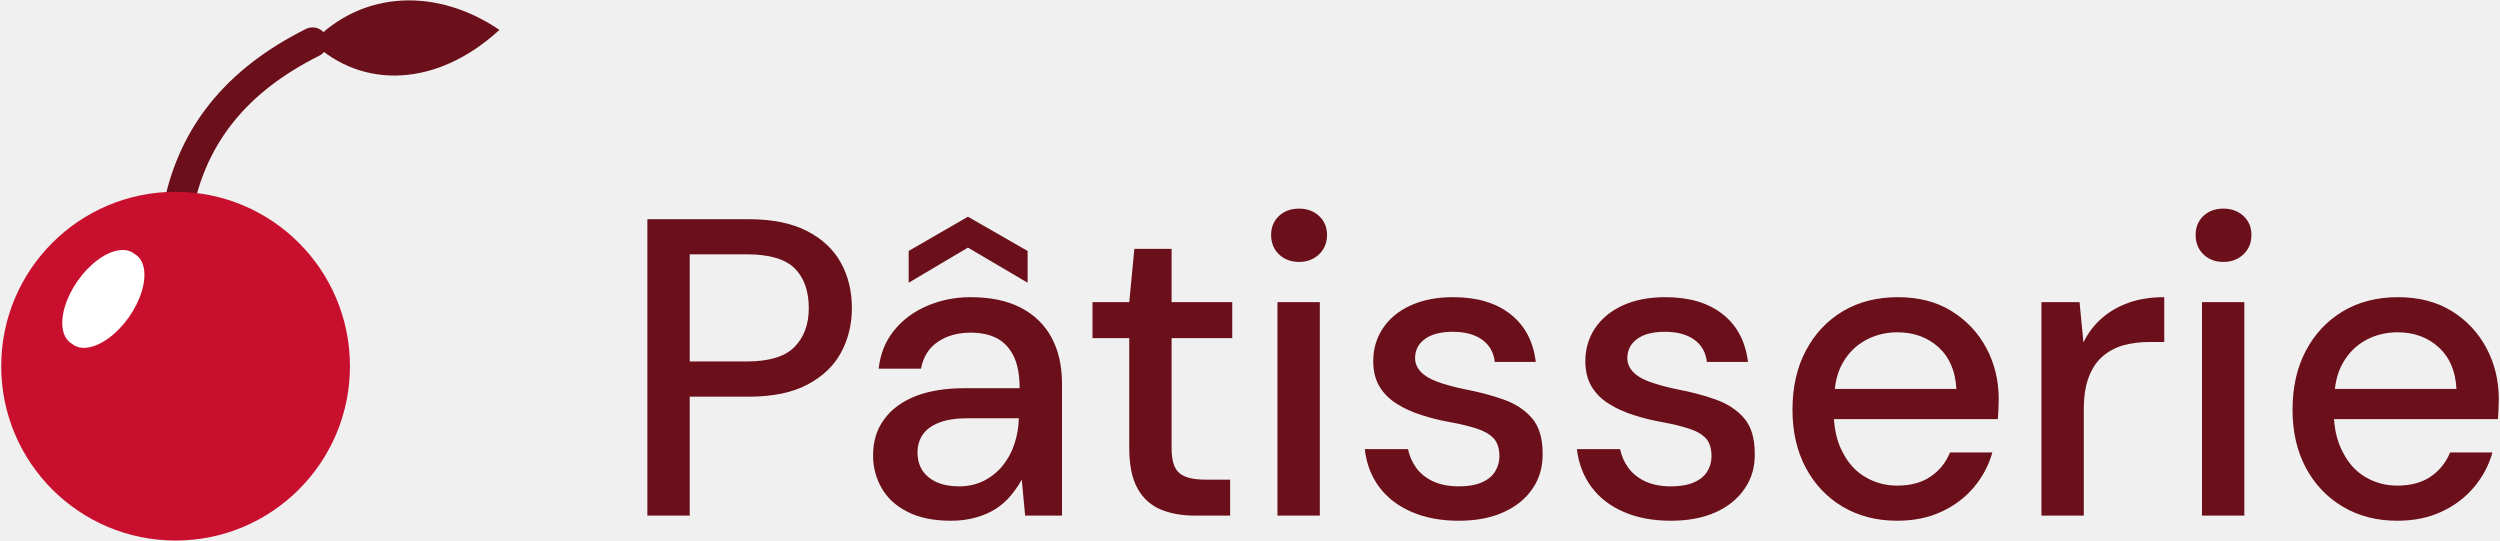
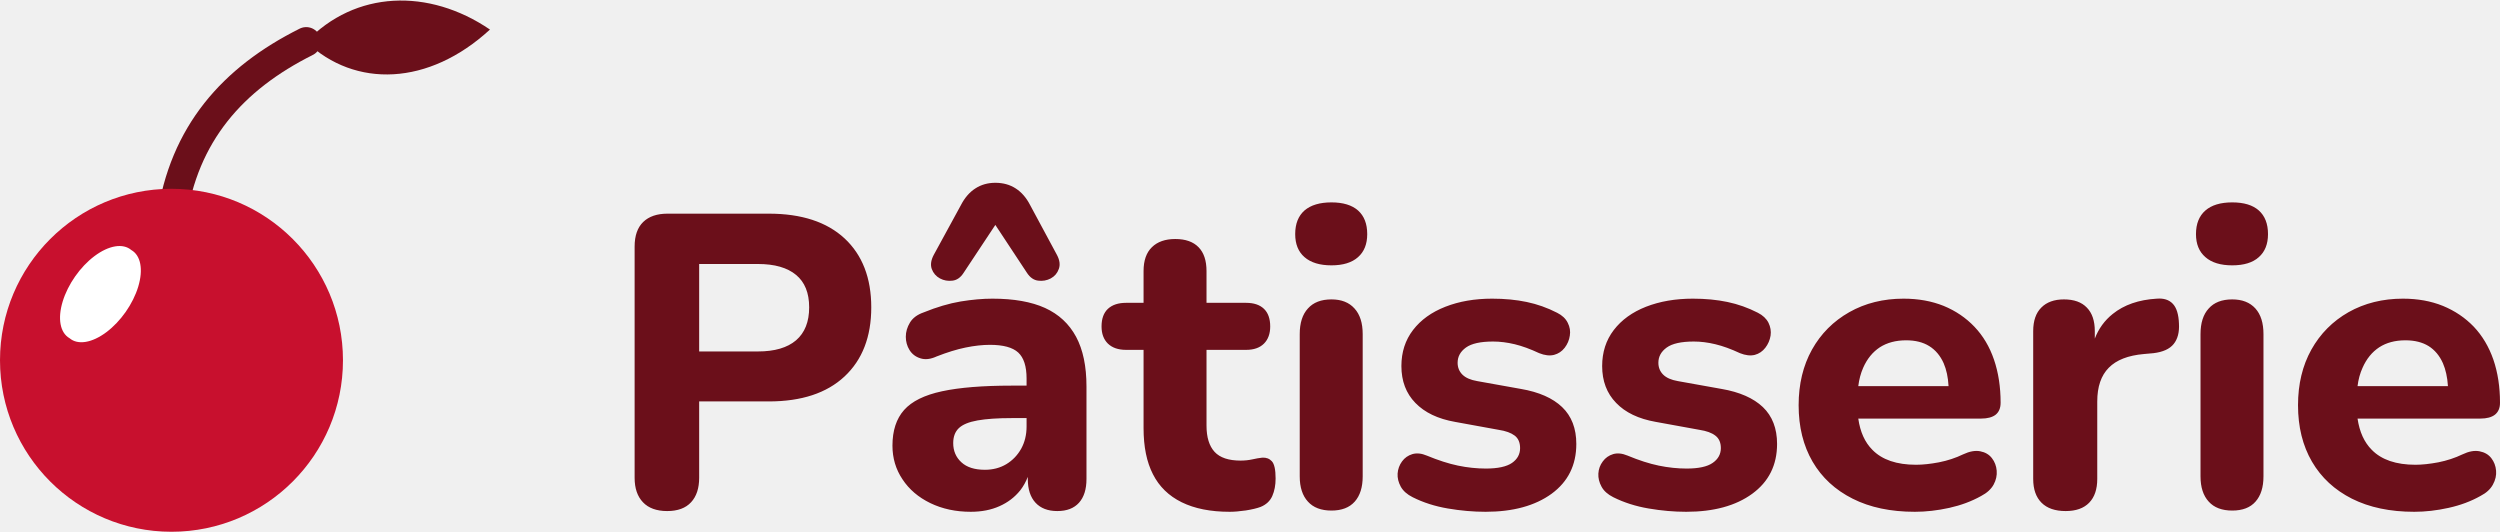
- <svg xmlns="http://www.w3.org/2000/svg" viewBox="6 1.6 200.53 43.4" width="185" height="40" role="img" aria-label="Pâtisserie">
+ <svg xmlns="http://www.w3.org/2000/svg" viewBox="6 1.6 204.1 43.4" width="188" height="40" role="img" aria-label="Pâtisserie">
  <path d="M20 19.5 C 21 12.5, 25 8, 31 5" fill="none" stroke="#6B0F1A" stroke-width="2.4" stroke-linecap="round" />
  <path d="M31 5 C 35 0.8, 41 0.6, 46 4 C 41 8.6, 35 8.8, 31 5 Z" fill="#6B0F1A" />
  <circle cx="20" cy="31" r="14" fill="#C8102E" />
  <path d="M11.68 29.2 A2.4 4.4 35 1 0 16.72 22 A2.4 4.4 35 1 0 11.68 29.2 Z" fill="#FFFFFF" />
-   <path d="M61.28 43L57.88 43L57.88 19.20L66.01 19.20Q68.86 19.20 70.70 20.15Q72.54 21.10 73.42 22.70Q74.30 24.30 74.30 26.34Q74.30 28.28 73.44 29.89Q72.57 31.51 70.73 32.48Q68.90 33.45 66.01 33.45L61.28 33.45L61.28 43M61.28 22.02L61.28 30.62L65.87 30.62Q68.56 30.62 69.70 29.45Q70.84 28.28 70.84 26.34Q70.84 24.27 69.70 23.14Q68.56 22.02 65.87 22.02L61.28 22.02M82.26 43.41Q80.15 43.41 78.76 42.69Q77.36 41.98 76.68 40.77Q76 39.57 76 38.17Q76 36.47 76.89 35.27Q77.77 34.06 79.40 33.41Q81.04 32.77 83.31 32.77L87.77 32.77Q87.77 31.27 87.33 30.28Q86.88 29.30 86.02 28.80Q85.15 28.31 83.82 28.31Q82.29 28.31 81.21 29.04Q80.12 29.77 79.85 31.20L76.45 31.20Q76.65 29.40 77.69 28.13Q78.72 26.85 80.36 26.15Q81.99 25.46 83.82 25.46Q86.24 25.46 87.87 26.31Q89.50 27.16 90.33 28.70Q91.17 30.25 91.17 32.39L91.17 43L88.21 43L87.94 40.11Q87.56 40.79 87.05 41.40Q86.54 42.01 85.85 42.46Q85.15 42.90 84.25 43.15Q83.35 43.41 82.26 43.41M82.91 40.65Q83.99 40.65 84.88 40.21Q85.76 39.77 86.39 39.01Q87.02 38.24 87.34 37.27Q87.67 36.30 87.70 35.28L87.70 35.18L83.65 35.18Q82.19 35.18 81.29 35.54Q80.39 35.89 79.98 36.51Q79.57 37.12 79.57 37.93Q79.57 38.78 79.97 39.38Q80.36 39.97 81.10 40.31Q81.85 40.65 82.91 40.65M83.62 21.48L78.86 24.30L78.86 21.75L83.62 19L88.41 21.75L88.41 24.30L83.62 21.48M104.67 43L101.88 43Q100.25 43 99.06 42.49Q97.87 41.98 97.22 40.79Q96.57 39.60 96.57 37.56L96.57 28.75L93.62 28.75L93.62 25.86L96.57 25.86L96.98 21.58L99.97 21.58L99.97 25.86L104.84 25.86L104.84 28.75L99.97 28.75L99.97 37.59Q99.97 39.06 100.59 39.58Q101.20 40.11 102.69 40.11L104.67 40.11L104.67 43M111.87 43L108.47 43L108.47 25.86L111.87 25.86L111.87 43M110.21 22.63Q109.22 22.63 108.59 22.02Q107.96 21.41 107.96 20.46Q107.96 19.54 108.59 18.94Q109.22 18.35 110.21 18.35Q111.16 18.35 111.81 18.94Q112.45 19.54 112.45 20.46Q112.45 21.41 111.81 22.02Q111.16 22.63 110.21 22.63M123.03 43.41Q120.85 43.41 119.22 42.69Q117.59 41.98 116.63 40.69Q115.68 39.40 115.48 37.66L118.95 37.66Q119.12 38.48 119.61 39.16Q120.10 39.84 120.97 40.25Q121.84 40.65 123.03 40.65Q124.15 40.65 124.88 40.33Q125.61 40.01 125.95 39.45Q126.29 38.89 126.29 38.24Q126.29 37.29 125.83 36.80Q125.37 36.30 124.47 36.01Q123.57 35.72 122.31 35.49Q121.12 35.28 120.02 34.92Q118.91 34.57 118.05 34.02Q117.18 33.48 116.67 32.65Q116.16 31.81 116.16 30.59Q116.16 29.13 116.94 27.95Q117.72 26.78 119.17 26.12Q120.61 25.46 122.58 25.46Q125.44 25.46 127.17 26.82Q128.91 28.18 129.21 30.66L125.92 30.66Q125.78 29.50 124.90 28.87Q124.01 28.24 122.55 28.24Q121.09 28.24 120.31 28.82Q119.52 29.40 119.52 30.35Q119.52 30.96 119.97 31.44Q120.41 31.92 121.28 32.24Q122.14 32.56 123.40 32.83Q125.20 33.17 126.63 33.68Q128.06 34.19 128.91 35.18Q129.76 36.17 129.76 38Q129.79 39.60 128.96 40.82Q128.13 42.05 126.61 42.73Q125.10 43.41 123.03 43.41M140.06 43.41Q137.88 43.41 136.25 42.69Q134.62 41.98 133.67 40.69Q132.72 39.40 132.51 37.66L135.98 37.66Q136.15 38.48 136.64 39.16Q137.14 39.84 138 40.25Q138.87 40.65 140.06 40.65Q141.18 40.65 141.91 40.33Q142.64 40.01 142.98 39.45Q143.32 38.89 143.32 38.24Q143.32 37.29 142.87 36.80Q142.41 36.30 141.50 36.01Q140.60 35.72 139.35 35.49Q138.16 35.28 137.05 34.92Q135.95 34.57 135.08 34.02Q134.21 33.48 133.70 32.65Q133.19 31.81 133.19 30.59Q133.19 29.13 133.97 27.95Q134.76 26.78 136.20 26.12Q137.65 25.46 139.62 25.46Q142.47 25.46 144.21 26.82Q145.94 28.18 146.25 30.66L142.95 30.66Q142.81 29.50 141.93 28.87Q141.05 28.24 139.58 28.24Q138.12 28.24 137.34 28.82Q136.56 29.40 136.56 30.35Q136.56 30.96 137 31.44Q137.44 31.92 138.31 32.24Q139.18 32.56 140.43 32.83Q142.24 33.17 143.66 33.68Q145.09 34.19 145.94 35.18Q146.79 36.17 146.79 38Q146.83 39.60 145.99 40.82Q145.16 42.05 143.65 42.73Q142.13 43.41 140.06 43.41M158.22 43.41Q155.77 43.41 153.86 42.29Q151.96 41.16 150.89 39.16Q149.82 37.15 149.82 34.50Q149.82 31.78 150.89 29.76Q151.96 27.73 153.86 26.59Q155.77 25.46 158.28 25.46Q160.80 25.46 162.60 26.58Q164.40 27.70 165.39 29.55Q166.38 31.41 166.38 33.65Q166.38 33.99 166.36 34.38Q166.34 34.77 166.31 35.25L153.15 35.25Q153.25 36.81 153.86 37.93Q154.54 39.26 155.70 39.92Q156.86 40.59 158.22 40.59Q159.85 40.59 160.90 39.87Q161.96 39.16 162.47 37.93L165.87 37.93Q165.42 39.50 164.37 40.74Q163.32 41.98 161.77 42.69Q160.22 43.41 158.22 43.41M153.22 32.83L162.98 32.83Q162.87 30.69 161.55 29.48Q160.22 28.28 158.25 28.28Q156.86 28.28 155.70 28.91Q154.54 29.54 153.86 30.73Q153.35 31.61 153.22 32.83M173.21 43L169.81 43L169.81 25.86L172.87 25.86L173.18 29.09Q173.75 27.94 174.67 27.14Q175.59 26.34 176.83 25.90Q178.07 25.46 179.67 25.46L179.67 29.06L178.45 29.06Q177.39 29.06 176.44 29.31Q175.49 29.57 174.76 30.18Q174.03 30.79 173.62 31.85Q173.21 32.90 173.21 34.47L173.21 43M186.10 43L182.70 43L182.70 25.86L186.10 25.86L186.10 43M184.43 22.63Q183.44 22.63 182.81 22.02Q182.19 21.41 182.19 20.46Q182.19 19.54 182.81 18.94Q183.44 18.35 184.43 18.35Q185.38 18.35 186.03 18.94Q186.67 19.54 186.67 20.46Q186.67 21.41 186.03 22.02Q185.38 22.63 184.43 22.63M198.37 43.41Q195.92 43.41 194.02 42.29Q192.11 41.16 191.04 39.16Q189.97 37.15 189.97 34.50Q189.97 31.78 191.04 29.76Q192.11 27.73 194.02 26.59Q195.92 25.46 198.44 25.46Q200.95 25.46 202.76 26.58Q204.56 27.70 205.54 29.55Q206.53 31.41 206.53 33.65Q206.53 33.99 206.51 34.38Q206.50 34.77 206.46 35.25L193.30 35.25Q193.41 36.81 194.02 37.93Q194.70 39.26 195.85 39.92Q197.01 40.59 198.37 40.59Q200 40.59 201.06 39.87Q202.11 39.16 202.62 37.93L206.02 37.93Q205.58 39.50 204.52 40.74Q203.47 41.98 201.92 42.69Q200.38 43.41 198.37 43.41M193.37 32.83L203.13 32.83Q203.03 30.69 201.70 29.48Q200.38 28.28 198.40 28.28Q197.01 28.28 195.85 28.91Q194.70 29.54 194.02 30.73Q193.51 31.61 193.37 32.83" fill="#6B0F1A" />
+   <path d="M60.47 43.31Q59.17 43.31 58.49 42.59Q57.81 41.88 57.81 40.59L57.81 21.72Q57.81 20.39 58.51 19.71Q59.21 19.03 60.50 19.03L68.76 19.03Q72.77 19.03 74.95 21.05Q77.13 23.08 77.13 26.68Q77.13 30.28 74.95 32.32Q72.77 34.36 68.76 34.36L63.08 34.36L63.08 40.59Q63.08 41.88 62.42 42.59Q61.76 43.31 60.47 43.31M63.08 23.14L63.08 30.28L67.88 30.28Q69.92 30.28 70.99 29.37Q72.06 28.45 72.06 26.68Q72.06 24.91 70.99 24.03Q69.92 23.14 67.88 23.14L63.08 23.14M85.25 43.37Q83.42 43.37 81.95 42.66Q80.49 41.95 79.68 40.72Q78.86 39.50 78.86 37.97Q78.86 36.13 79.81 35.06Q80.76 33.99 82.91 33.53Q85.05 33.07 88.58 33.07L89.81 33.07L89.81 32.49Q89.81 31 89.13 30.37Q88.45 29.74 86.82 29.74Q85.90 29.74 84.83 29.96Q83.76 30.18 82.46 30.69Q81.72 31.03 81.14 30.84Q80.56 30.66 80.25 30.16Q79.95 29.67 79.95 29.08Q79.95 28.48 80.29 27.92Q80.63 27.36 81.41 27.09Q83.01 26.44 84.42 26.20Q85.83 25.97 87.02 25.97Q89.64 25.97 91.32 26.73Q93 27.50 93.85 29.08Q94.70 30.66 94.70 33.14L94.70 40.69Q94.70 41.95 94.09 42.63Q93.48 43.31 92.32 43.31Q91.17 43.31 90.54 42.63Q89.91 41.95 89.91 40.69L89.91 40.52Q89.67 41.13 89.30 41.61Q88.62 42.46 87.60 42.91Q86.58 43.37 85.25 43.37M89.81 36.40L89.81 35.72L88.62 35.72Q86.88 35.72 85.81 35.91Q84.74 36.10 84.28 36.54Q83.82 36.98 83.82 37.76Q83.82 38.72 84.49 39.33Q85.15 39.94 86.41 39.94Q87.39 39.94 88.16 39.48Q88.92 39.02 89.37 38.22Q89.81 37.42 89.81 36.40M90.11 18.35L92.29 22.40Q92.63 23.04 92.44 23.55Q92.26 24.06 91.78 24.32Q91.30 24.57 90.76 24.50Q90.22 24.44 89.84 23.86L87.26 19.95L84.67 23.86Q84.30 24.44 83.76 24.50Q83.21 24.57 82.74 24.32Q82.26 24.06 82.07 23.55Q81.89 23.04 82.23 22.40L84.44 18.35Q84.91 17.43 85.63 16.97Q86.34 16.51 87.26 16.51Q88.21 16.51 88.92 16.97Q89.64 17.43 90.11 18.35M106.40 43.37Q104.05 43.37 102.47 42.59Q100.89 41.81 100.13 40.31Q99.36 38.82 99.36 36.54L99.36 30.15L97.93 30.15Q96.98 30.15 96.45 29.64Q95.93 29.13 95.93 28.24Q95.93 27.29 96.45 26.80Q96.98 26.31 97.93 26.31L99.36 26.31L99.36 23.72Q99.36 22.43 100.04 21.77Q100.72 21.10 101.95 21.10Q103.20 21.10 103.85 21.77Q104.50 22.43 104.50 23.72L104.50 26.31L107.73 26.31Q108.68 26.31 109.19 26.80Q109.70 27.29 109.70 28.24Q109.70 29.13 109.19 29.64Q108.68 30.15 107.73 30.15L104.50 30.15L104.50 36.34Q104.50 37.76 105.16 38.48Q105.82 39.19 107.28 39.19Q107.79 39.19 108.24 39.09Q108.68 38.99 109.05 38.95Q109.53 38.92 109.83 39.24Q110.14 39.57 110.14 40.65Q110.14 41.47 109.87 42.08Q109.60 42.69 108.92 42.97Q108.47 43.14 107.71 43.26Q106.94 43.37 106.40 43.37M114.70 43.27Q113.44 43.27 112.78 42.54Q112.11 41.81 112.11 40.48L112.11 28.86Q112.11 27.50 112.78 26.77Q113.44 26.03 114.70 26.03Q115.92 26.03 116.58 26.77Q117.25 27.50 117.25 28.86L117.25 40.48Q117.25 41.81 116.60 42.54Q115.95 43.27 114.70 43.27M114.70 23.25Q113.27 23.25 112.50 22.58Q111.74 21.92 111.74 20.70Q111.74 19.44 112.50 18.77Q113.27 18.11 114.70 18.11Q116.12 18.11 116.87 18.77Q117.62 19.44 117.62 20.70Q117.62 21.92 116.87 22.58Q116.12 23.25 114.70 23.25M127.28 43.37Q125.78 43.37 124.20 43.10Q122.62 42.83 121.33 42.18Q120.65 41.84 120.36 41.32Q120.07 40.79 120.10 40.25Q120.14 39.70 120.46 39.26Q120.78 38.82 121.31 38.66Q121.84 38.51 122.48 38.78Q123.88 39.36 125.03 39.60Q126.19 39.84 127.31 39.84Q128.77 39.84 129.44 39.38Q130.10 38.92 130.10 38.17Q130.10 37.49 129.66 37.15Q129.21 36.81 128.36 36.68L124.79 36.03Q122.69 35.66 121.55 34.48Q120.41 33.31 120.41 31.47Q120.41 29.77 121.36 28.53Q122.31 27.29 124 26.63Q125.68 25.97 127.82 25.97Q129.35 25.97 130.64 26.24Q131.93 26.51 133.12 27.12Q133.74 27.43 133.99 27.94Q134.25 28.45 134.16 28.99Q134.08 29.54 133.74 29.98Q133.40 30.42 132.87 30.56Q132.34 30.69 131.66 30.42Q130.57 29.91 129.66 29.69Q128.74 29.47 127.89 29.47Q126.36 29.47 125.68 29.96Q125 30.45 125 31.20Q125 31.78 125.39 32.17Q125.78 32.56 126.60 32.70L130.17 33.34Q132.38 33.72 133.53 34.82Q134.69 35.93 134.69 37.83Q134.69 40.42 132.67 41.90Q130.64 43.37 127.28 43.37M143.66 43.37Q142.17 43.37 140.59 43.10Q139.01 42.83 137.71 42.18Q137.03 41.84 136.75 41.32Q136.46 40.79 136.49 40.25Q136.52 39.70 136.85 39.26Q137.17 38.82 137.70 38.66Q138.22 38.51 138.87 38.78Q140.26 39.36 141.42 39.60Q142.58 39.84 143.70 39.84Q145.16 39.84 145.82 39.38Q146.49 38.92 146.49 38.17Q146.49 37.49 146.04 37.15Q145.60 36.81 144.75 36.68L141.18 36.03Q139.07 35.66 137.94 34.48Q136.80 33.31 136.80 31.47Q136.80 29.77 137.75 28.53Q138.70 27.29 140.38 26.63Q142.07 25.97 144.21 25.97Q145.74 25.97 147.03 26.24Q148.32 26.51 149.51 27.12Q150.12 27.43 150.38 27.94Q150.63 28.45 150.55 28.99Q150.46 29.54 150.12 29.98Q149.78 30.42 149.26 30.56Q148.73 30.69 148.05 30.42Q146.96 29.91 146.04 29.69Q145.13 29.47 144.28 29.47Q142.75 29.47 142.07 29.96Q141.39 30.45 141.39 31.20Q141.39 31.78 141.78 32.17Q142.17 32.56 142.98 32.70L146.55 33.34Q148.76 33.72 149.92 34.82Q151.08 35.93 151.08 37.83Q151.08 40.42 149.05 41.90Q147.03 43.37 143.66 43.37M162.33 43.37Q159.37 43.37 157.25 42.30Q155.12 41.23 153.98 39.28Q152.84 37.32 152.84 34.67Q152.84 32.09 153.93 30.13Q155.02 28.18 156.98 27.07Q158.93 25.97 161.41 25.97Q163.21 25.97 164.68 26.56Q166.14 27.16 167.19 28.26Q168.25 29.37 168.79 30.95Q169.33 32.53 169.33 34.47Q169.33 35.11 168.93 35.44Q168.52 35.76 167.74 35.76L157.71 35.76Q157.94 37.39 158.86 38.31Q160.05 39.53 162.43 39.53Q163.25 39.53 164.30 39.33Q165.36 39.12 166.27 38.68Q167.06 38.31 167.67 38.43Q168.28 38.55 168.62 38.99Q168.96 39.43 169.01 40.01Q169.06 40.59 168.76 41.15Q168.45 41.71 167.74 42.08Q166.58 42.73 165.14 43.05Q163.69 43.37 162.33 43.37M157.71 33.11L165.08 33.11Q165.02 32.02 164.68 31.24Q164.27 30.32 163.50 29.84Q162.74 29.37 161.62 29.37Q160.36 29.37 159.47 29.94Q158.59 30.52 158.11 31.61Q157.81 32.29 157.71 33.11M174.64 43.31Q173.35 43.31 172.67 42.63Q171.99 41.95 171.99 40.69L171.99 28.62Q171.99 27.36 172.65 26.70Q173.31 26.03 174.50 26.03Q175.73 26.03 176.37 26.70Q177.02 27.36 177.02 28.62L177.02 29.23Q177.49 28.01 178.48 27.22Q179.87 26.10 182.08 25.97Q182.93 25.90 183.39 26.39Q183.85 26.88 183.89 28.01Q183.95 29.06 183.46 29.67Q182.97 30.28 181.81 30.42L181.03 30.49Q179.09 30.66 178.16 31.61Q177.22 32.56 177.22 34.36L177.22 40.69Q177.22 41.95 176.56 42.63Q175.90 43.31 174.64 43.31M188.24 43.27Q186.98 43.27 186.32 42.54Q185.65 41.81 185.65 40.48L185.65 28.86Q185.65 27.50 186.32 26.77Q186.98 26.03 188.24 26.03Q189.46 26.03 190.13 26.77Q190.79 27.50 190.79 28.86L190.79 40.48Q190.79 41.81 190.14 42.54Q189.50 43.27 188.24 43.27M188.24 23.25Q186.81 23.25 186.05 22.58Q185.28 21.92 185.28 20.70Q185.28 19.44 186.05 18.77Q186.81 18.11 188.24 18.11Q189.67 18.11 190.41 18.77Q191.16 19.44 191.16 20.70Q191.16 21.92 190.41 22.58Q189.67 23.25 188.24 23.25M203.10 43.37Q200.14 43.37 198.01 42.30Q195.89 41.23 194.75 39.28Q193.61 37.32 193.61 34.67Q193.61 32.09 194.70 30.13Q195.79 28.18 197.74 27.07Q199.70 25.97 202.18 25.97Q203.98 25.97 205.44 26.56Q206.90 27.16 207.96 28.26Q209.01 29.37 209.56 30.95Q210.10 32.53 210.10 34.47Q210.10 35.11 209.69 35.44Q209.28 35.76 208.50 35.76L198.47 35.76Q198.71 37.39 199.63 38.31Q200.82 39.53 203.20 39.53Q204.01 39.53 205.07 39.33Q206.12 39.12 207.04 38.68Q207.82 38.31 208.43 38.43Q209.05 38.55 209.39 38.99Q209.73 39.43 209.78 40.01Q209.83 40.59 209.52 41.15Q209.22 41.71 208.50 42.08Q207.35 42.73 205.90 43.05Q204.46 43.37 203.10 43.37M198.47 33.11L205.85 33.11Q205.78 32.02 205.44 31.24Q205.03 30.32 204.27 29.84Q203.50 29.37 202.38 29.37Q201.12 29.37 200.24 29.94Q199.36 30.52 198.88 31.61Q198.57 32.29 198.47 33.11" fill="#6B0F1A" />
</svg>
